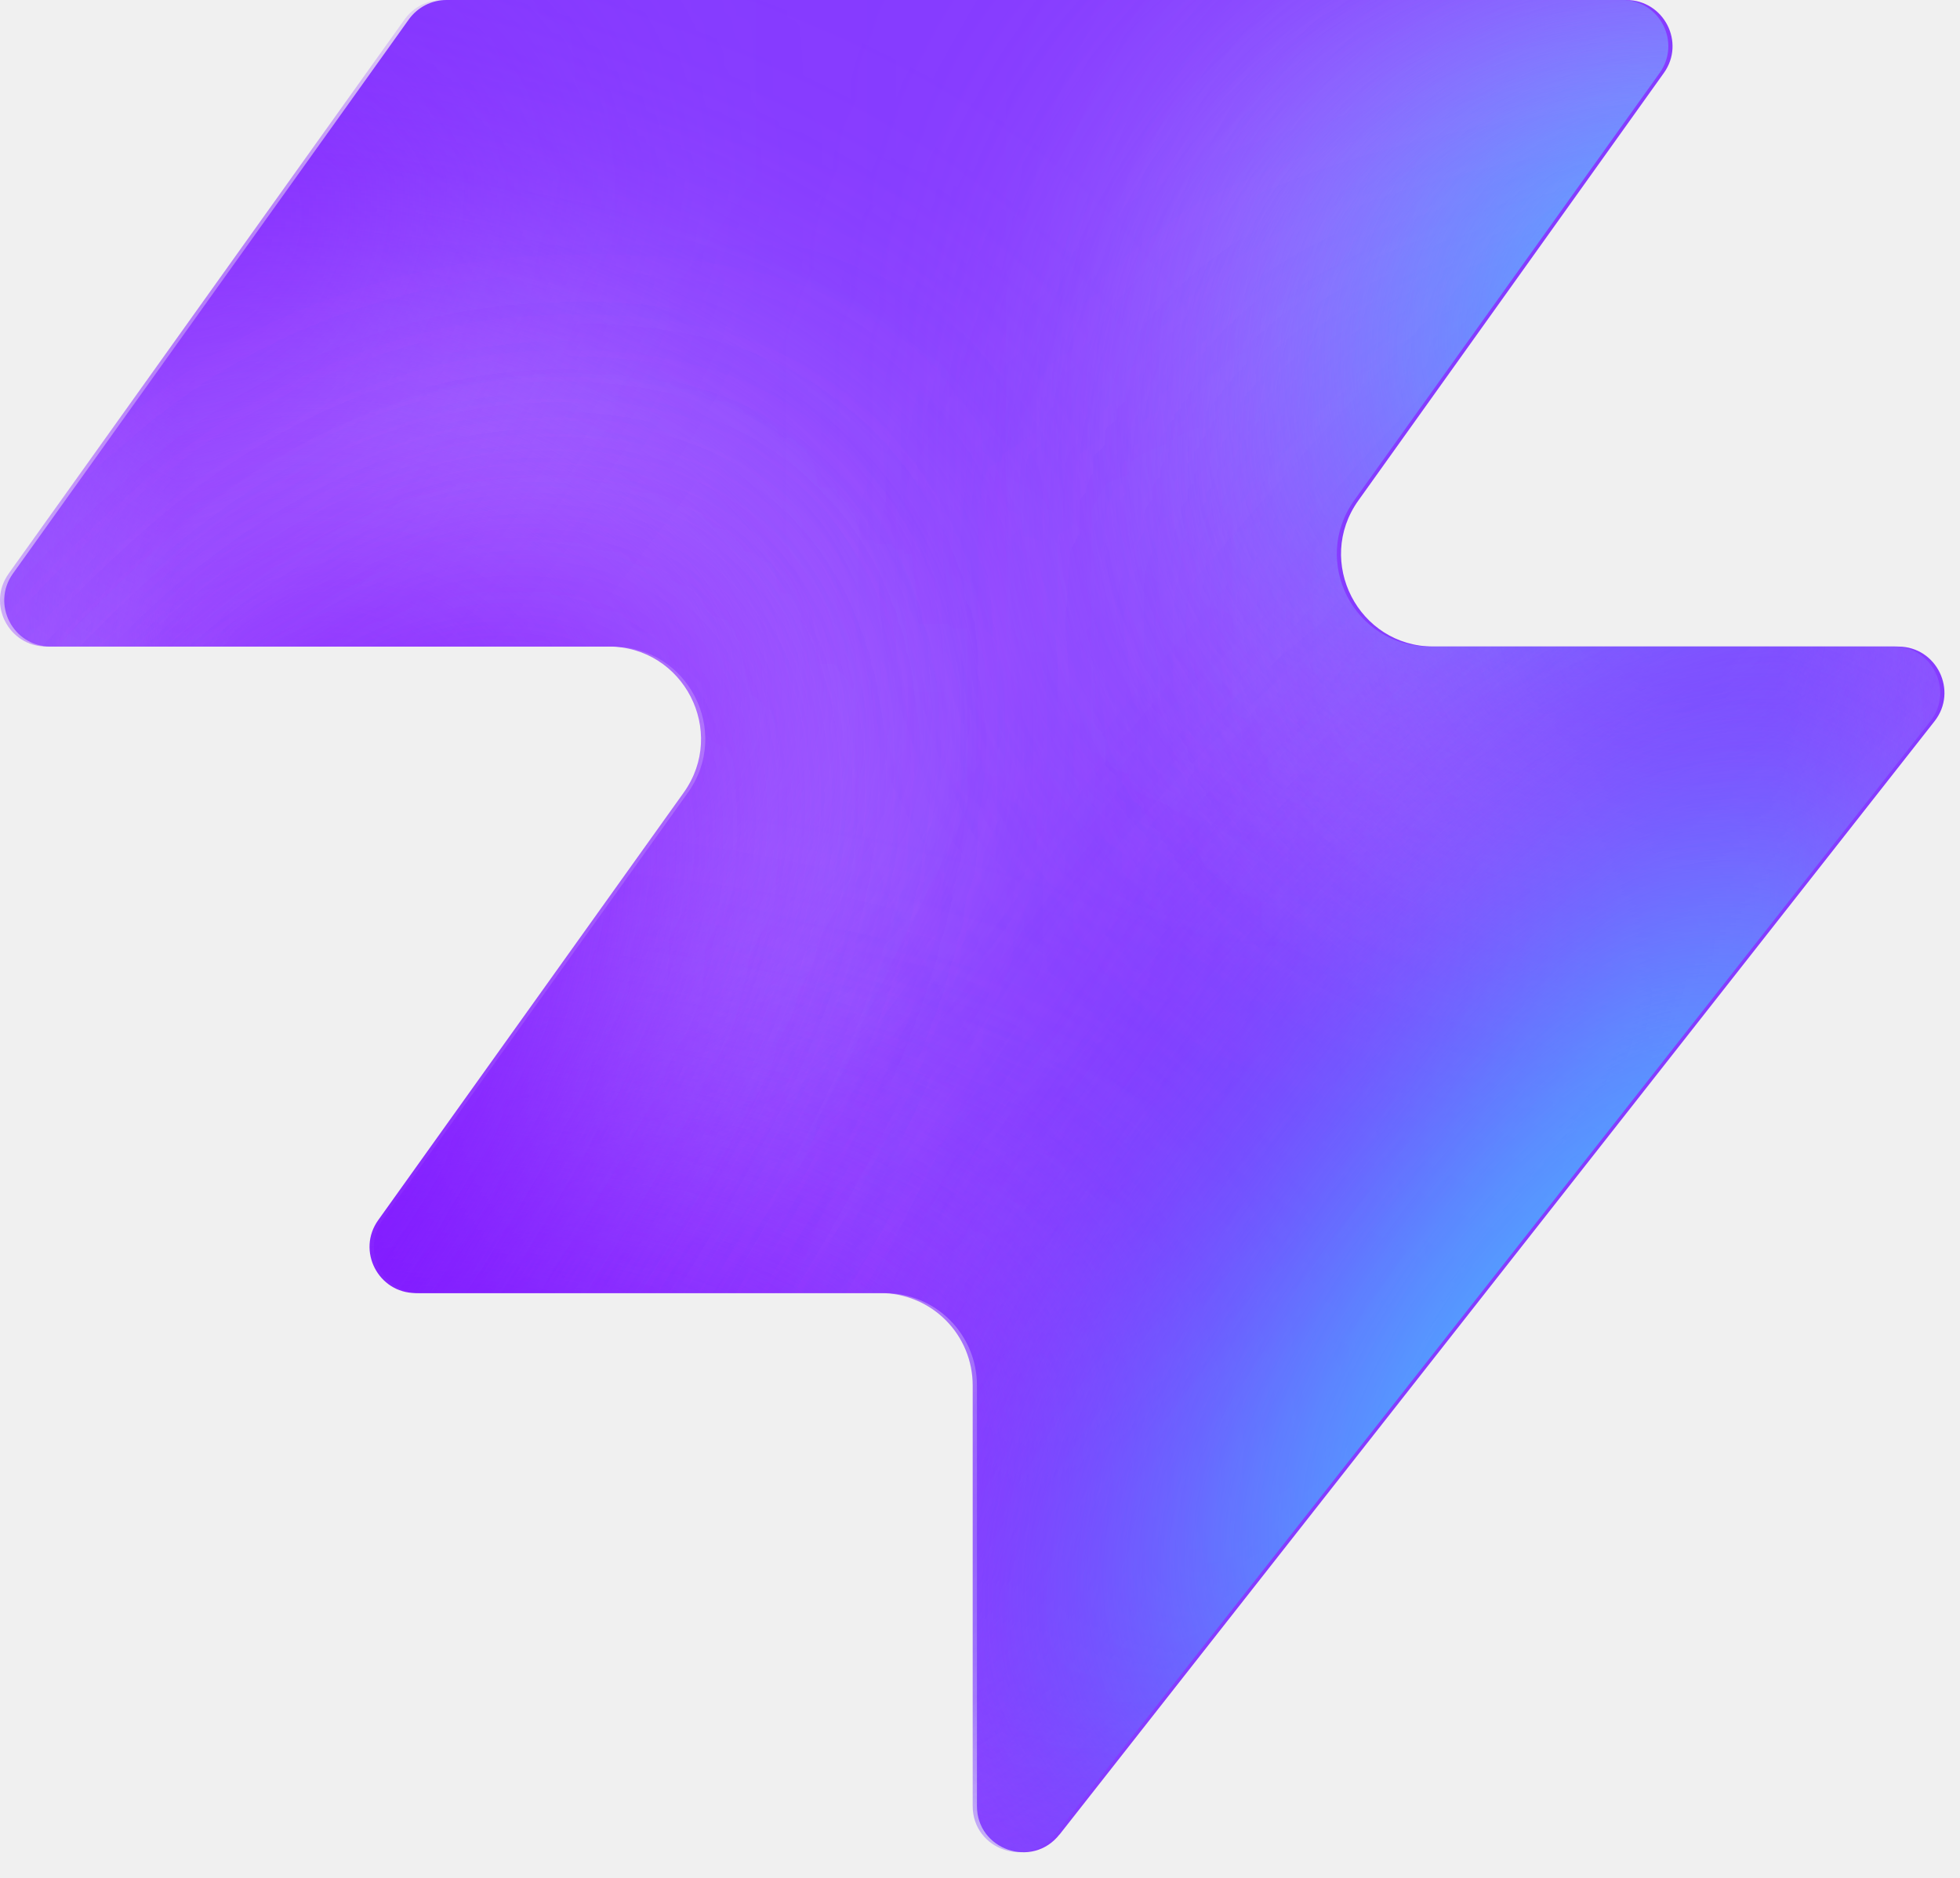
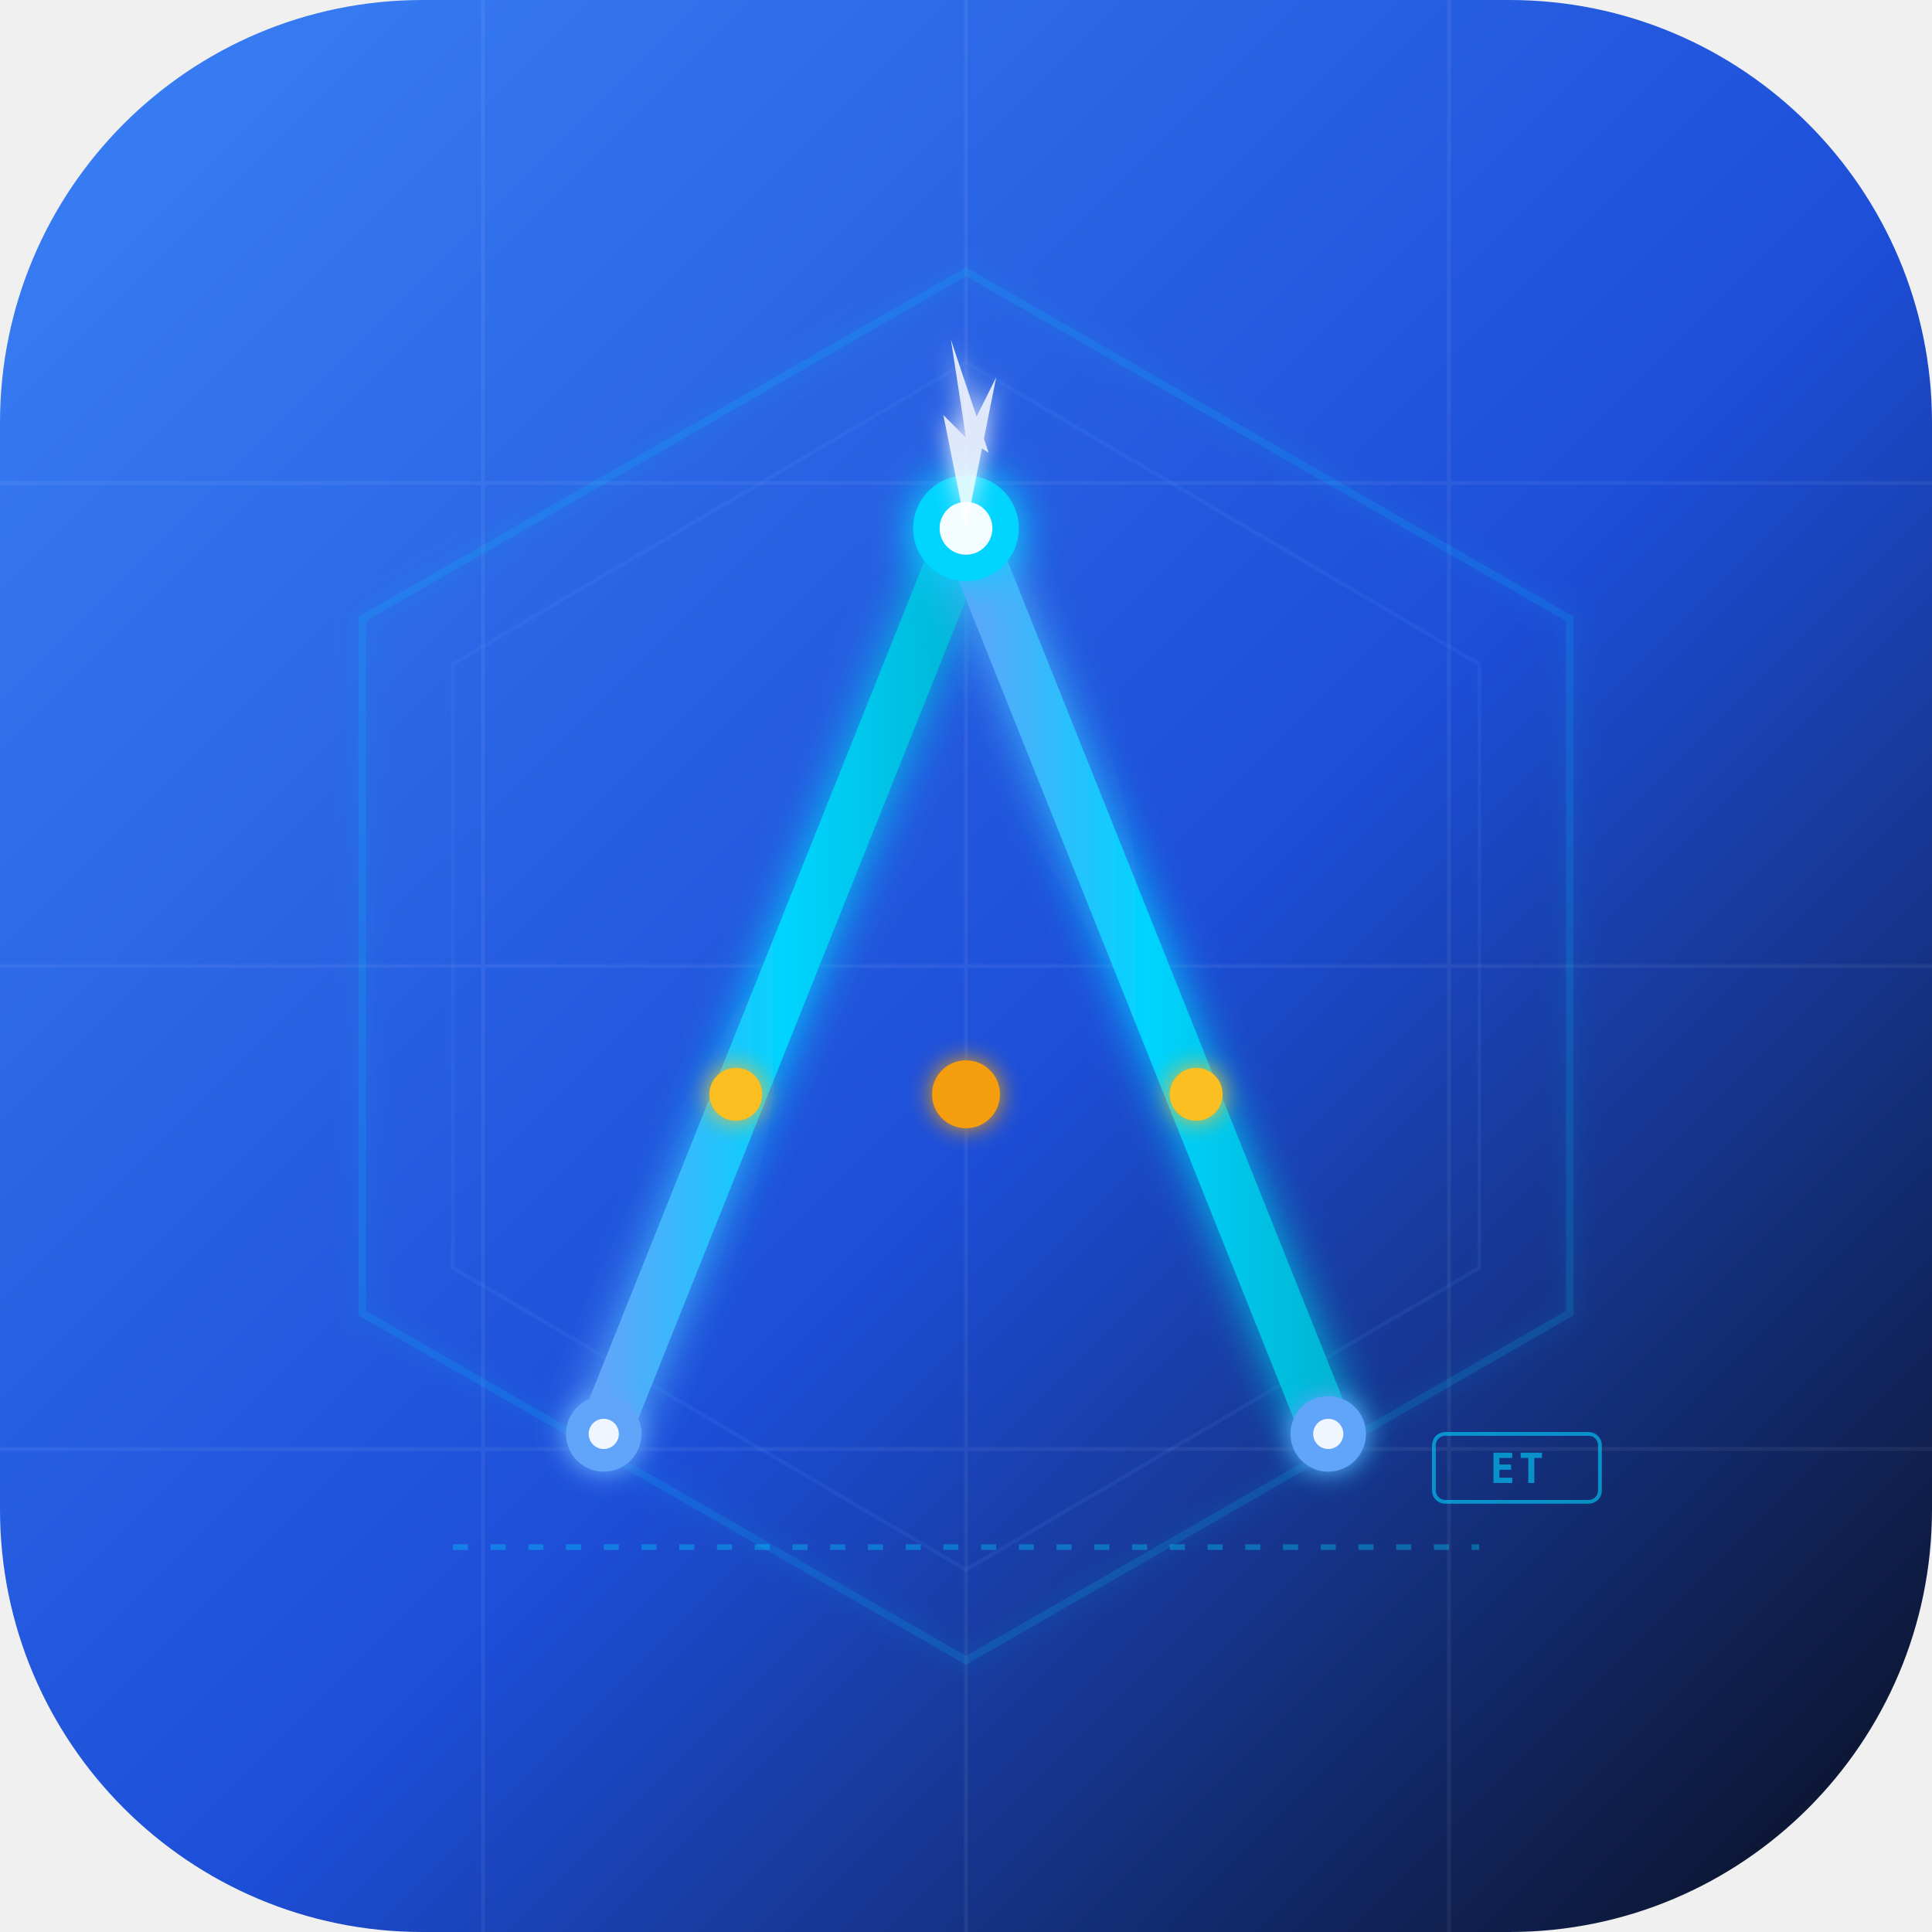
- <svg xmlns="http://www.w3.org/2000/svg" width="48" height="46" fill="none" viewBox="0 0 48 46">
-   <path fill="#863bff" d="M25.946 44.938c-.664.845-2.021.375-2.021-.698V33.937a2.26 2.26 0 0 0-2.262-2.262H10.287c-.92 0-1.456-1.04-.92-1.788l7.48-10.471c1.07-1.497 0-3.578-1.842-3.578H1.237c-.92 0-1.456-1.04-.92-1.788L10.013.474c.214-.297.556-.474.92-.474h28.894c.92 0 1.456 1.04.92 1.788l-7.48 10.471c-1.07 1.498 0 3.579 1.842 3.579h11.377c.943 0 1.473 1.088.89 1.83L25.947 44.94z" style="fill:#863bff;fill:color(display-p3 .525 .23 1);fill-opacity:1" />
-   <mask id="a" width="48" height="46" x="0" y="0" maskUnits="userSpaceOnUse" style="mask-type:alpha">
-     <path fill="#000" d="M25.842 44.938c-.664.844-2.021.375-2.021-.698V33.937a2.26 2.26 0 0 0-2.262-2.262H10.183c-.92 0-1.456-1.04-.92-1.788l7.48-10.471c1.07-1.498 0-3.579-1.842-3.579H1.133c-.92 0-1.456-1.04-.92-1.787L9.91.473c.214-.297.556-.474.92-.474h28.894c.92 0 1.456 1.04.92 1.788l-7.48 10.471c-1.07 1.498 0 3.578 1.842 3.578h11.377c.943 0 1.473 1.088.89 1.832L25.843 44.94z" style="fill:#000;fill-opacity:1" />
-   </mask>
-   <g mask="url(#a)">
-     <g filter="url(#b)">
-       <ellipse cx="5.508" cy="14.704" fill="#ede6ff" rx="5.508" ry="14.704" style="fill:#ede6ff;fill:color(display-p3 .927 .903 1);fill-opacity:1" transform="matrix(.00324 1 1 -.00324 -4.47 31.516)" />
-     </g>
-     <g filter="url(#c)">
-       <ellipse cx="10.399" cy="29.851" fill="#ede6ff" rx="10.399" ry="29.851" style="fill:#ede6ff;fill:color(display-p3 .927 .903 1);fill-opacity:1" transform="matrix(.00324 1 1 -.00324 -39.328 7.883)" />
-     </g>
-     <g filter="url(#d)">
-       <ellipse cx="5.508" cy="30.487" fill="#7e14ff" rx="5.508" ry="30.487" style="fill:#7e14ff;fill:color(display-p3 .492 .077 1);fill-opacity:1" transform="rotate(89.814 -25.913 -14.639)scale(1 -1)" />
-     </g>
-     <g filter="url(#e)">
-       <ellipse cx="5.508" cy="30.599" fill="#7e14ff" rx="5.508" ry="30.599" style="fill:#7e14ff;fill:color(display-p3 .492 .077 1);fill-opacity:1" transform="rotate(89.814 -32.644 -3.334)scale(1 -1)" />
-     </g>
-     <g filter="url(#f)">
-       <ellipse cx="5.508" cy="30.599" fill="#7e14ff" rx="5.508" ry="30.599" style="fill:#7e14ff;fill:color(display-p3 .492 .077 1);fill-opacity:1" transform="matrix(.00324 1 1 -.00324 -34.34 30.47)" />
-     </g>
-     <g filter="url(#g)">
-       <ellipse cx="14.072" cy="22.078" fill="#ede6ff" rx="14.072" ry="22.078" style="fill:#ede6ff;fill:color(display-p3 .927 .903 1);fill-opacity:1" transform="rotate(93.35 24.506 48.493)scale(-1 1)" />
-     </g>
-     <g filter="url(#h)">
-       <ellipse cx="3.47" cy="21.501" fill="#7e14ff" rx="3.47" ry="21.501" style="fill:#7e14ff;fill:color(display-p3 .492 .077 1);fill-opacity:1" transform="rotate(89.009 28.708 47.59)scale(-1 1)" />
-     </g>
-     <g filter="url(#i)">
-       <ellipse cx="3.47" cy="21.501" fill="#7e14ff" rx="3.47" ry="21.501" style="fill:#7e14ff;fill:color(display-p3 .492 .077 1);fill-opacity:1" transform="rotate(89.009 28.708 47.59)scale(-1 1)" />
-     </g>
-     <g filter="url(#j)">
-       <ellipse cx=".387" cy="8.972" fill="#7e14ff" rx="4.407" ry="29.108" style="fill:#7e14ff;fill:color(display-p3 .492 .077 1);fill-opacity:1" transform="rotate(39.51 .387 8.972)" />
-     </g>
-     <g filter="url(#k)">
-       <ellipse cx="47.523" cy="-6.092" fill="#7e14ff" rx="4.407" ry="29.108" style="fill:#7e14ff;fill:color(display-p3 .492 .077 1);fill-opacity:1" transform="rotate(37.892 47.523 -6.092)" />
-     </g>
-     <g filter="url(#l)">
-       <ellipse cx="41.412" cy="6.333" fill="#47bfff" rx="5.971" ry="9.665" style="fill:#47bfff;fill:color(display-p3 .28 .748 1);fill-opacity:1" transform="rotate(37.892 41.412 6.333)" />
-     </g>
-     <g filter="url(#m)">
-       <ellipse cx="-1.879" cy="38.332" fill="#7e14ff" rx="4.407" ry="29.108" style="fill:#7e14ff;fill:color(display-p3 .492 .077 1);fill-opacity:1" transform="rotate(37.892 -1.88 38.332)" />
-     </g>
-     <g filter="url(#n)">
-       <ellipse cx="-1.879" cy="38.332" fill="#7e14ff" rx="4.407" ry="29.108" style="fill:#7e14ff;fill:color(display-p3 .492 .077 1);fill-opacity:1" transform="rotate(37.892 -1.88 38.332)" />
-     </g>
-     <g filter="url(#o)">
-       <ellipse cx="35.651" cy="29.907" fill="#7e14ff" rx="4.407" ry="29.108" style="fill:#7e14ff;fill:color(display-p3 .492 .077 1);fill-opacity:1" transform="rotate(37.892 35.651 29.907)" />
-     </g>
-     <g filter="url(#p)">
-       <ellipse cx="38.418" cy="32.4" fill="#47bfff" rx="5.971" ry="15.297" style="fill:#47bfff;fill:color(display-p3 .28 .748 1);fill-opacity:1" transform="rotate(37.892 38.418 32.4)" />
-     </g>
-   </g>
+ <svg xmlns="http://www.w3.org/2000/svg" viewBox="0 0 512 512" width="512" height="512">
  <defs>
-     <filter id="b" width="60.045" height="41.654" x="-19.77" y="16.149" color-interpolation-filters="sRGB" filterUnits="userSpaceOnUse">
-       <feFlood flood-opacity="0" result="BackgroundImageFix" />
-       <feBlend in="SourceGraphic" in2="BackgroundImageFix" result="shape" />
-       <feGaussianBlur result="effect1_foregroundBlur_2002_17158" stdDeviation="7.659" />
+     <linearGradient id="primaryGrad" x1="0%" y1="0%" x2="100%" y2="100%">
+       <stop offset="0%" stop-color="#3b82f6" />
+       <stop offset="55%" stop-color="#1d4ed8" />
+       <stop offset="100%" stop-color="#0a0e1a" />
+     </linearGradient>
+     <linearGradient id="energyGrad" x1="0%" y1="0%" x2="100%" y2="0%">
+       <stop offset="0%" stop-color="#60a5fa" />
+       <stop offset="50%" stop-color="#00d4ff" />
+       <stop offset="100%" stop-color="#06b6d4" />
+     </linearGradient>
+     <linearGradient id="amberGrad" x1="0%" y1="0%" x2="0%" y2="100%">
+       <stop offset="0%" stop-color="#fbbf24" />
+       <stop offset="100%" stop-color="#f59e0b" />
+     </linearGradient>
+     <filter id="glow" x="-50%" y="-50%" width="200%" height="200%">
+       <feGaussianBlur stdDeviation="6" result="blur" />
+       <feMerge>
+         <feMergeNode in="blur" />
+         <feMergeNode in="SourceGraphic" />
+       </feMerge>
    </filter>
-     <filter id="c" width="90.34" height="51.437" x="-54.613" y="-7.533" color-interpolation-filters="sRGB" filterUnits="userSpaceOnUse">
-       <feFlood flood-opacity="0" result="BackgroundImageFix" />
-       <feBlend in="SourceGraphic" in2="BackgroundImageFix" result="shape" />
-       <feGaussianBlur result="effect1_foregroundBlur_2002_17158" stdDeviation="7.659" />
-     </filter>
-     <filter id="d" width="79.355" height="29.4" x="-49.64" y="2.03" color-interpolation-filters="sRGB" filterUnits="userSpaceOnUse">
-       <feFlood flood-opacity="0" result="BackgroundImageFix" />
-       <feBlend in="SourceGraphic" in2="BackgroundImageFix" result="shape" />
-       <feGaussianBlur result="effect1_foregroundBlur_2002_17158" stdDeviation="4.596" />
-     </filter>
-     <filter id="e" width="79.579" height="29.4" x="-45.045" y="20.029" color-interpolation-filters="sRGB" filterUnits="userSpaceOnUse">
-       <feFlood flood-opacity="0" result="BackgroundImageFix" />
-       <feBlend in="SourceGraphic" in2="BackgroundImageFix" result="shape" />
-       <feGaussianBlur result="effect1_foregroundBlur_2002_17158" stdDeviation="4.596" />
-     </filter>
-     <filter id="f" width="79.579" height="29.4" x="-43.513" y="21.178" color-interpolation-filters="sRGB" filterUnits="userSpaceOnUse">
-       <feFlood flood-opacity="0" result="BackgroundImageFix" />
-       <feBlend in="SourceGraphic" in2="BackgroundImageFix" result="shape" />
-       <feGaussianBlur result="effect1_foregroundBlur_2002_17158" stdDeviation="4.596" />
-     </filter>
-     <filter id="g" width="74.749" height="58.852" x="15.756" y="-17.901" color-interpolation-filters="sRGB" filterUnits="userSpaceOnUse">
-       <feFlood flood-opacity="0" result="BackgroundImageFix" />
-       <feBlend in="SourceGraphic" in2="BackgroundImageFix" result="shape" />
-       <feGaussianBlur result="effect1_foregroundBlur_2002_17158" stdDeviation="7.659" />
-     </filter>
-     <filter id="h" width="61.377" height="25.362" x="23.548" y="2.284" color-interpolation-filters="sRGB" filterUnits="userSpaceOnUse">
-       <feFlood flood-opacity="0" result="BackgroundImageFix" />
-       <feBlend in="SourceGraphic" in2="BackgroundImageFix" result="shape" />
-       <feGaussianBlur result="effect1_foregroundBlur_2002_17158" stdDeviation="4.596" />
-     </filter>
-     <filter id="i" width="61.377" height="25.362" x="23.548" y="2.284" color-interpolation-filters="sRGB" filterUnits="userSpaceOnUse">
-       <feFlood flood-opacity="0" result="BackgroundImageFix" />
-       <feBlend in="SourceGraphic" in2="BackgroundImageFix" result="shape" />
-       <feGaussianBlur result="effect1_foregroundBlur_2002_17158" stdDeviation="4.596" />
-     </filter>
-     <filter id="j" width="56.045" height="63.649" x="-27.636" y="-22.853" color-interpolation-filters="sRGB" filterUnits="userSpaceOnUse">
-       <feFlood flood-opacity="0" result="BackgroundImageFix" />
-       <feBlend in="SourceGraphic" in2="BackgroundImageFix" result="shape" />
-       <feGaussianBlur result="effect1_foregroundBlur_2002_17158" stdDeviation="4.596" />
-     </filter>
-     <filter id="k" width="54.814" height="64.646" x="20.116" y="-38.415" color-interpolation-filters="sRGB" filterUnits="userSpaceOnUse">
-       <feFlood flood-opacity="0" result="BackgroundImageFix" />
-       <feBlend in="SourceGraphic" in2="BackgroundImageFix" result="shape" />
-       <feGaussianBlur result="effect1_foregroundBlur_2002_17158" stdDeviation="4.596" />
-     </filter>
-     <filter id="l" width="33.541" height="35.313" x="24.641" y="-11.323" color-interpolation-filters="sRGB" filterUnits="userSpaceOnUse">
-       <feFlood flood-opacity="0" result="BackgroundImageFix" />
-       <feBlend in="SourceGraphic" in2="BackgroundImageFix" result="shape" />
-       <feGaussianBlur result="effect1_foregroundBlur_2002_17158" stdDeviation="4.596" />
-     </filter>
-     <filter id="m" width="54.814" height="64.646" x="-29.286" y="6.009" color-interpolation-filters="sRGB" filterUnits="userSpaceOnUse">
-       <feFlood flood-opacity="0" result="BackgroundImageFix" />
-       <feBlend in="SourceGraphic" in2="BackgroundImageFix" result="shape" />
-       <feGaussianBlur result="effect1_foregroundBlur_2002_17158" stdDeviation="4.596" />
-     </filter>
-     <filter id="n" width="54.814" height="64.646" x="-29.286" y="6.009" color-interpolation-filters="sRGB" filterUnits="userSpaceOnUse">
-       <feFlood flood-opacity="0" result="BackgroundImageFix" />
-       <feBlend in="SourceGraphic" in2="BackgroundImageFix" result="shape" />
-       <feGaussianBlur result="effect1_foregroundBlur_2002_17158" stdDeviation="4.596" />
-     </filter>
-     <filter id="o" width="54.814" height="64.646" x="8.244" y="-2.416" color-interpolation-filters="sRGB" filterUnits="userSpaceOnUse">
-       <feFlood flood-opacity="0" result="BackgroundImageFix" />
-       <feBlend in="SourceGraphic" in2="BackgroundImageFix" result="shape" />
-       <feGaussianBlur result="effect1_foregroundBlur_2002_17158" stdDeviation="4.596" />
-     </filter>
-     <filter id="p" width="39.409" height="43.623" x="18.713" y="10.588" color-interpolation-filters="sRGB" filterUnits="userSpaceOnUse">
-       <feFlood flood-opacity="0" result="BackgroundImageFix" />
-       <feBlend in="SourceGraphic" in2="BackgroundImageFix" result="shape" />
-       <feGaussianBlur result="effect1_foregroundBlur_2002_17158" stdDeviation="4.596" />
+     <filter id="softGlow" x="-50%" y="-50%" width="200%" height="200%">
+       <feGaussianBlur stdDeviation="3" result="blur" />
+       <feMerge>
+         <feMergeNode in="blur" />
+         <feMergeNode in="SourceGraphic" />
+       </feMerge>
    </filter>
  </defs>
+   <rect width="512" height="512" rx="112" fill="url(#primaryGrad)" />
+   <g opacity="0.06" stroke="#ffffff" stroke-width="1" fill="none">
+     <line x1="0" y1="128" x2="512" y2="128" />
+     <line x1="0" y1="256" x2="512" y2="256" />
+     <line x1="0" y1="384" x2="512" y2="384" />
+     <line x1="128" y1="0" x2="128" y2="512" />
+     <line x1="256" y1="0" x2="256" y2="512" />
+     <line x1="384" y1="0" x2="384" y2="512" />
+   </g>
+   <g opacity="0.18" stroke="#00d4ff" stroke-width="2" fill="none" filter="url(#softGlow)">
+     <polygon points="256,72 416,164 416,348 256,440 96,348 96,164" />
+   </g>
+   <g opacity="0.10" stroke="#60a5fa" stroke-width="1" fill="none">
+     <polygon points="256,96 392,176 392,336 256,416 120,336 120,176" />
+   </g>
+   <line x1="160" y1="380" x2="256" y2="140" stroke="url(#energyGrad)" stroke-width="14" stroke-linecap="round" filter="url(#glow)" />
+   <line x1="352" y1="380" x2="256" y2="140" stroke="url(#energyGrad)" stroke-width="14" stroke-linecap="round" filter="url(#glow)" />
+   <line x1="195" y1="290" x2="317" y2="290" stroke="#fbbf24" stroke-width="6" stroke-linecap="round" filter="url(#softGlow)" />
+   <circle cx="195" cy="290" r="7" fill="#fbbf24" filter="url(#softGlow)" />
+   <circle cx="256" cy="290" r="9" fill="#f59e0b" filter="url(#softGlow)" />
+   <circle cx="317" cy="290" r="7" fill="#fbbf24" filter="url(#softGlow)" />
+   <circle cx="256" cy="140" r="14" fill="#00d4ff" filter="url(#glow)" />
+   <circle cx="256" cy="140" r="7" fill="#ffffff" opacity="0.95" />
+   <path d="M 256 140 L 250 110 L 256 116 L 252 90 L 262 120 L 256 116 L 264 100 Z" fill="#ffffff" opacity="0.85" filter="url(#softGlow)" />
+   <circle cx="160" cy="380" r="10" fill="#60a5fa" filter="url(#softGlow)" />
+   <circle cx="352" cy="380" r="10" fill="#60a5fa" filter="url(#softGlow)" />
+   <circle cx="160" cy="380" r="4" fill="#ffffff" opacity="0.9" />
+   <circle cx="352" cy="380" r="4" fill="#ffffff" opacity="0.9" />
+   <line x1="120" y1="410" x2="392" y2="410" stroke="#00d4ff" stroke-width="1.5" opacity="0.35" stroke-dasharray="4 6" />
+   <g opacity="0.6">
+     <rect x="380" y="380" width="44" height="18" rx="3" fill="none" stroke="#00d4ff" stroke-width="1" />
+     <text x="402" y="393" font-family="'JetBrains Mono', monospace" font-size="11" font-weight="700" fill="#00d4ff" text-anchor="middle" letter-spacing="1">ET</text>
+   </g>
</svg>
